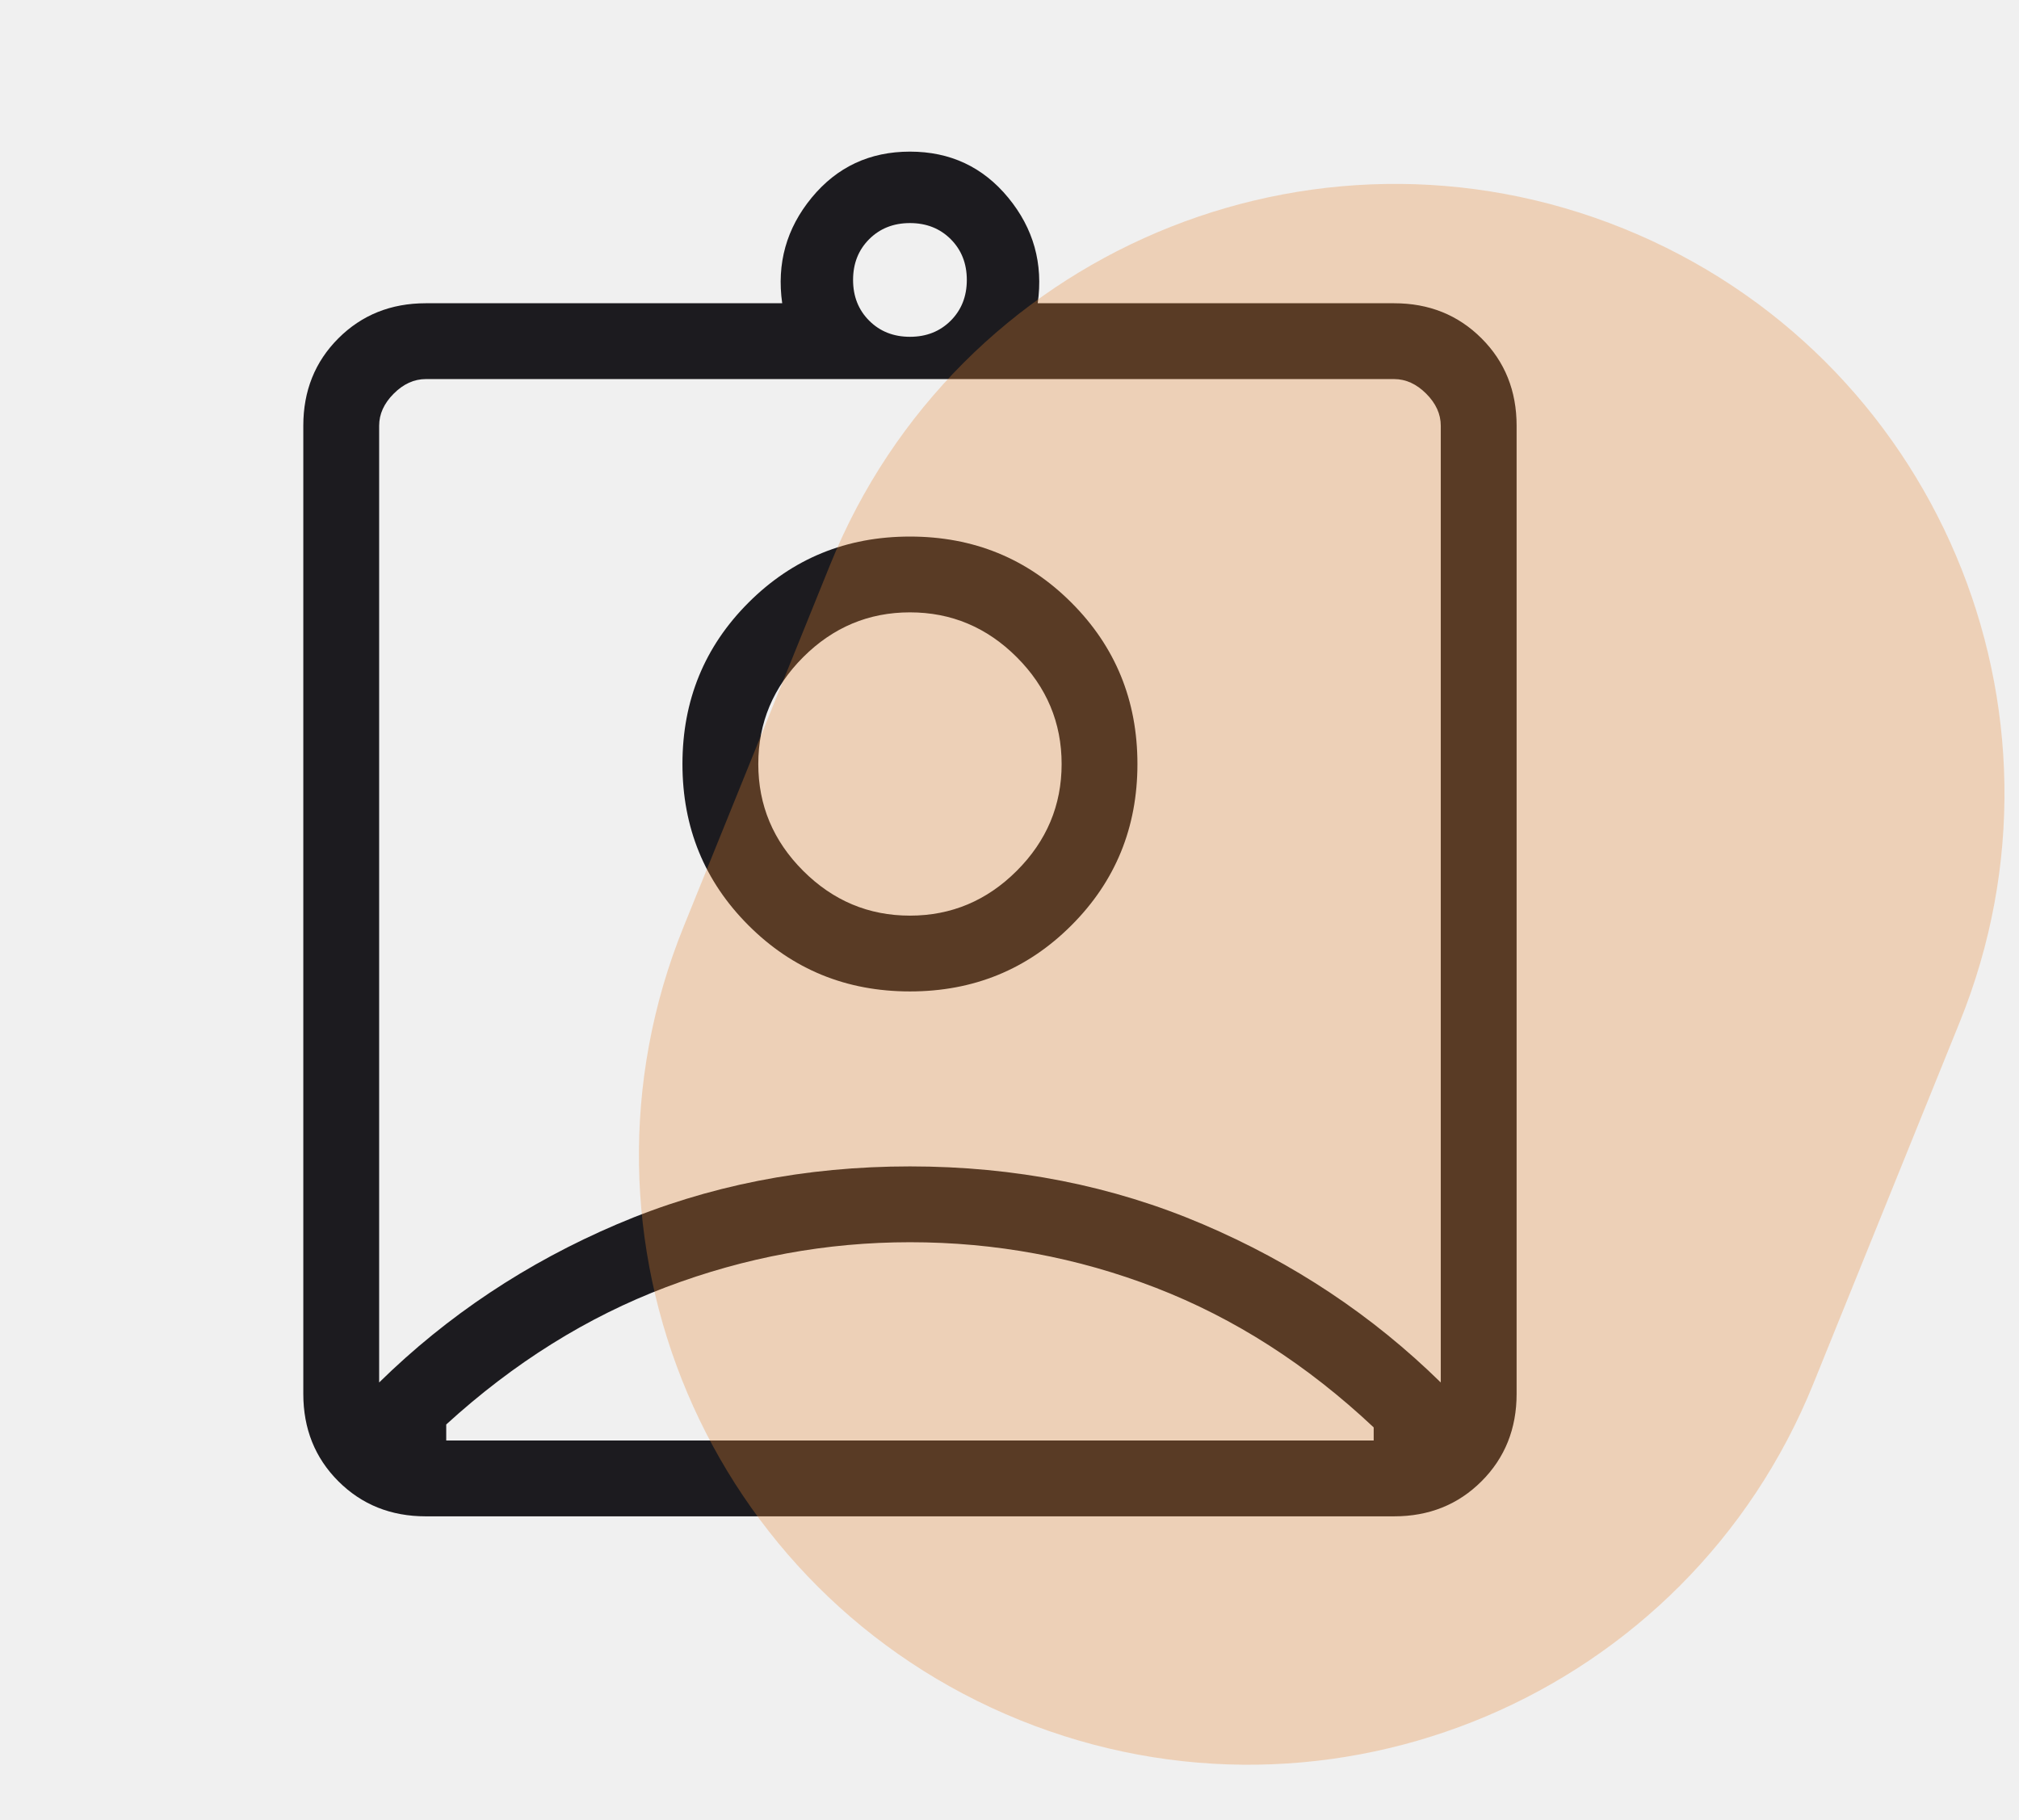
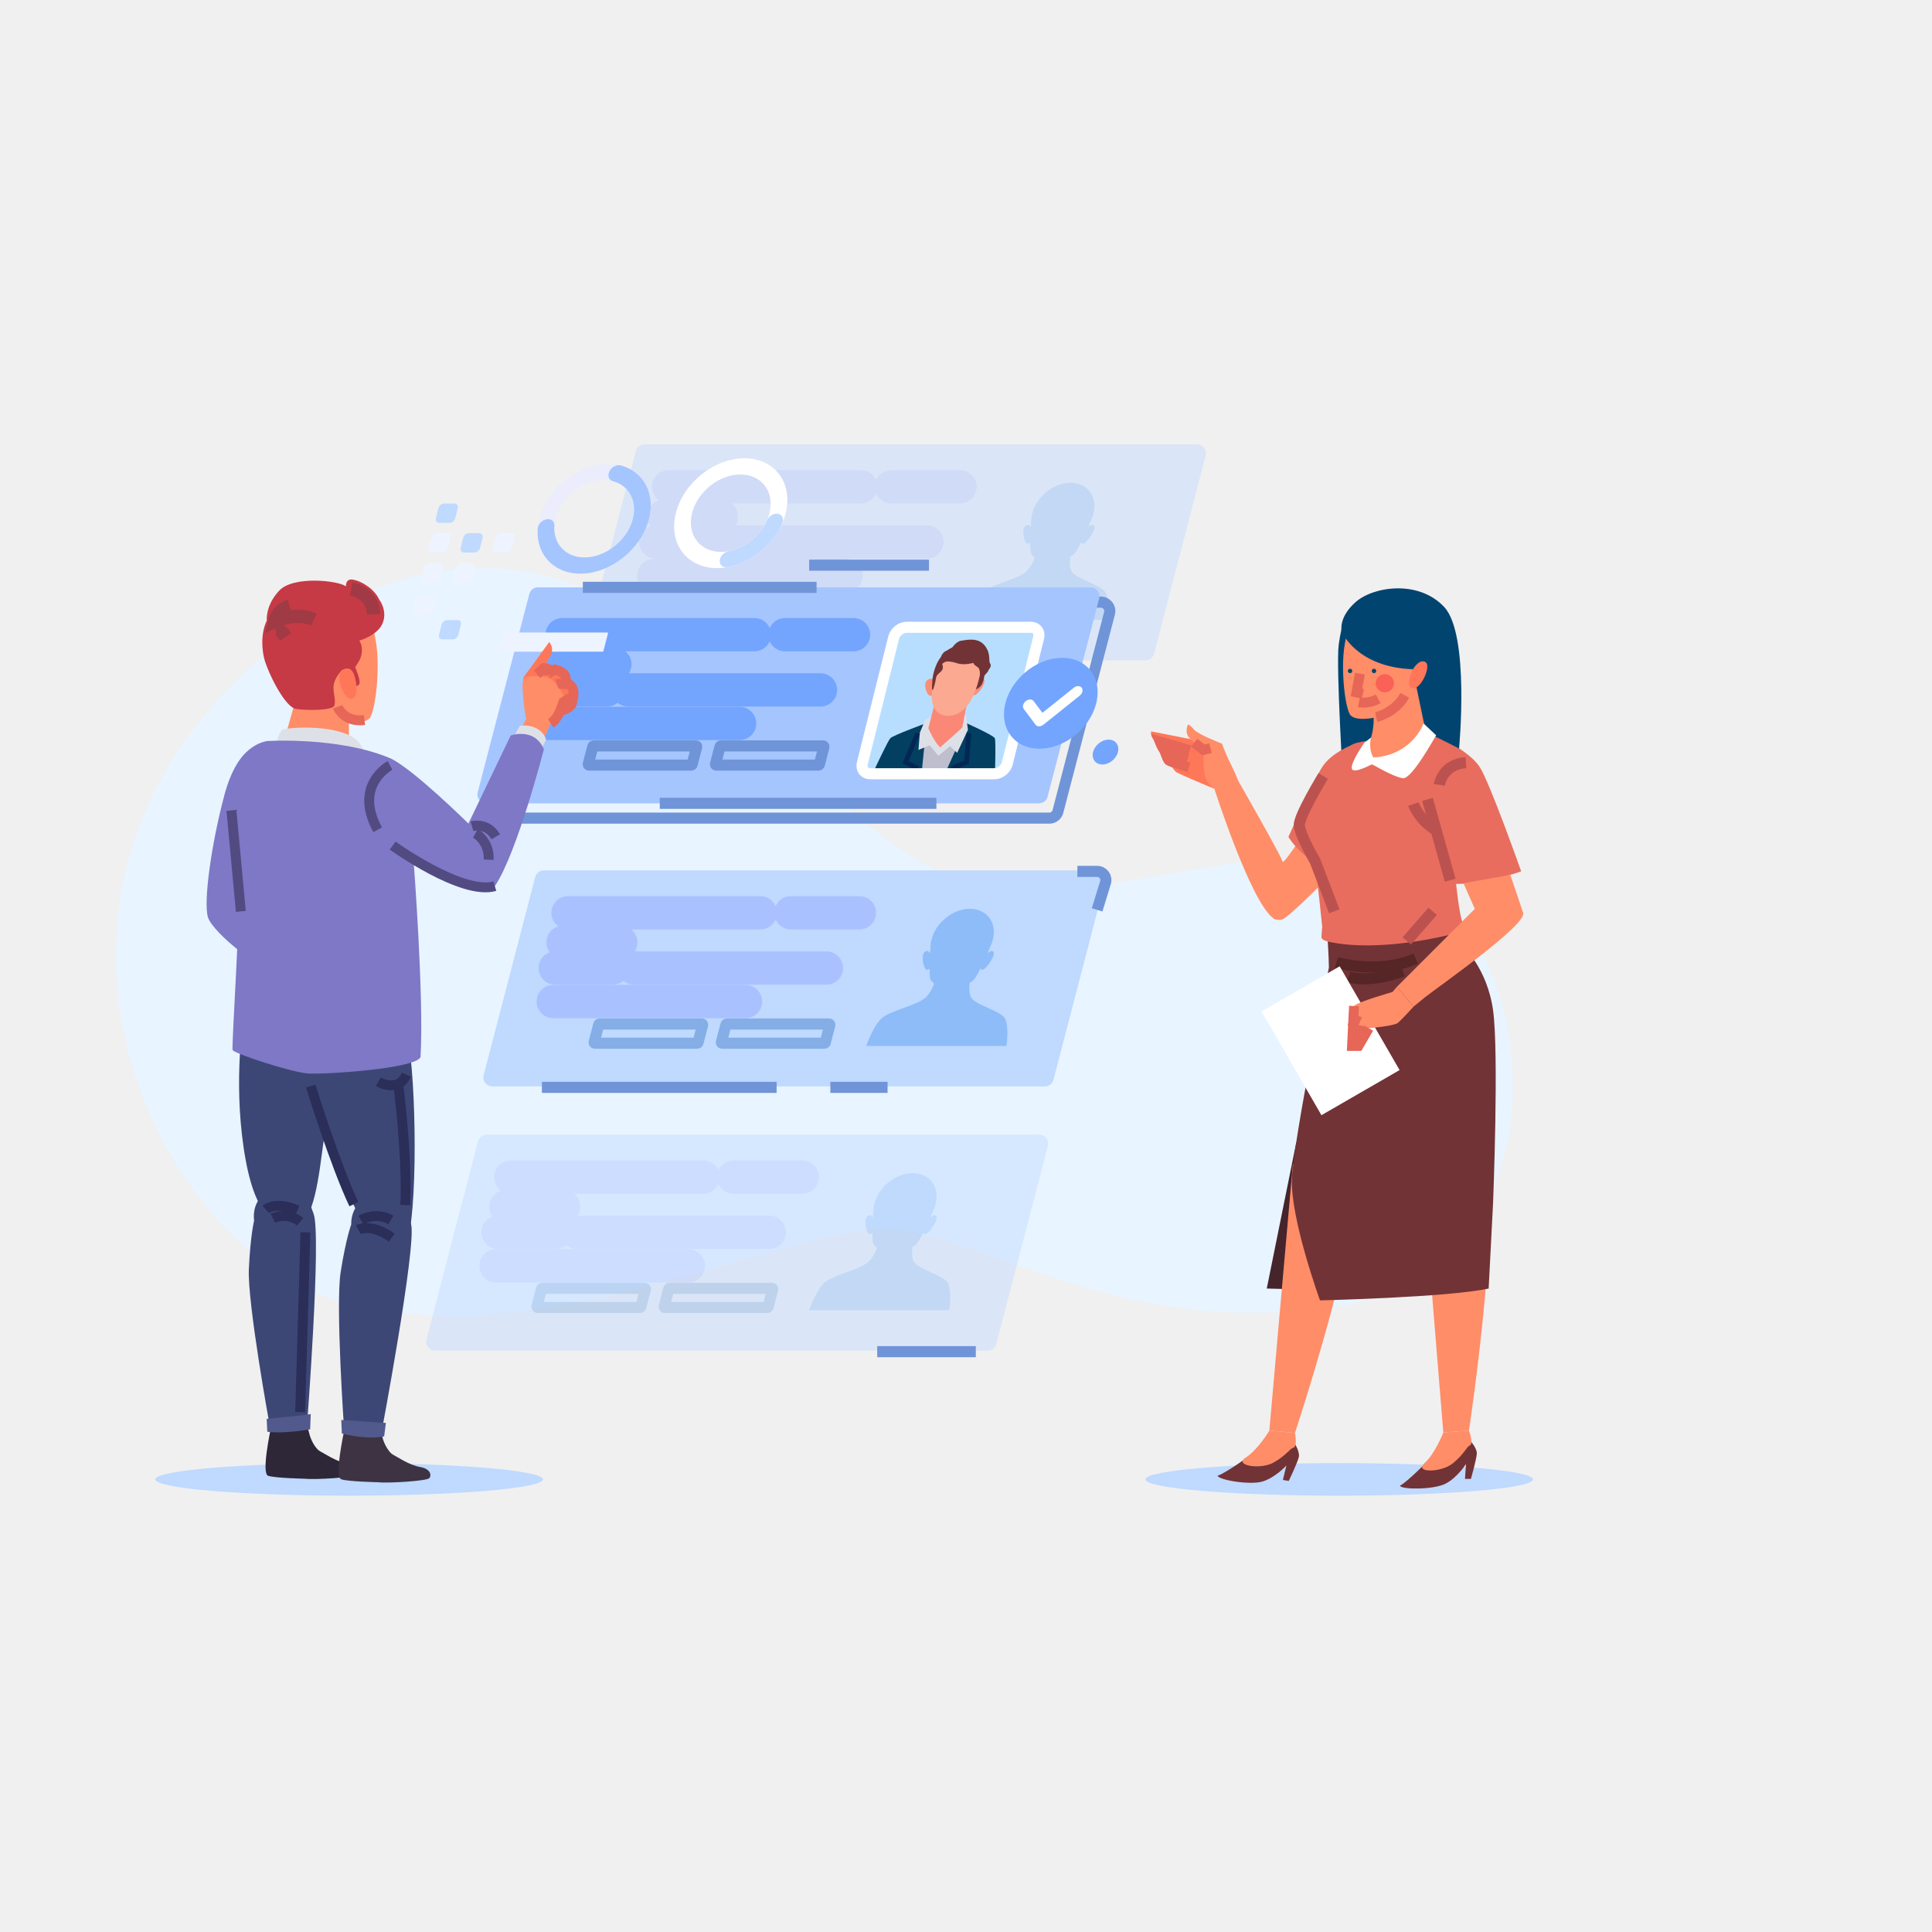
- <svg xmlns="http://www.w3.org/2000/svg" width="71" height="64" viewBox="0 0 71 64" fill="none">
-   <mask id="mask0_379_115" style="mask-type:alpha" maskUnits="userSpaceOnUse" x="0" y="0" width="64" height="64">
-     <rect width="64" height="64" fill="#D9D9D9" />
-   </mask>
-   <g mask="url(#mask0_379_115)">
-     <path d="M14.974 53.333C13.746 53.333 12.722 52.922 11.899 52.1C11.077 51.278 10.666 50.253 10.666 49.025V14.974C10.666 13.747 11.077 12.722 11.899 11.9C12.722 11.078 13.746 10.666 14.974 10.666H27.507C27.309 9.271 27.654 8.034 28.543 6.953C29.432 5.873 30.584 5.333 31.999 5.333C33.415 5.333 34.567 5.873 35.456 6.953C36.345 8.034 36.69 9.271 36.492 10.666H49.025C50.252 10.666 51.277 11.078 52.099 11.9C52.922 12.722 53.333 13.747 53.333 14.974V49.025C53.333 50.253 52.922 51.278 52.099 52.1C51.277 52.922 50.252 53.333 49.025 53.333H14.974ZM31.999 11.846C32.577 11.846 33.055 11.657 33.433 11.279C33.81 10.901 33.999 10.424 33.999 9.846C33.999 9.268 33.81 8.79 33.433 8.412C33.055 8.035 32.577 7.846 31.999 7.846C31.422 7.846 30.944 8.035 30.566 8.412C30.188 8.79 29.999 9.268 29.999 9.846C29.999 10.424 30.188 10.901 30.566 11.279C30.944 11.657 31.422 11.846 31.999 11.846ZM13.333 48.625C15.733 46.27 18.522 44.414 21.699 43.059C24.877 41.703 28.311 41.025 31.999 41.025C35.688 41.025 39.122 41.703 42.299 43.059C45.477 44.414 48.266 46.27 50.666 48.625V14.974C50.666 14.564 50.495 14.188 50.153 13.846C49.811 13.504 49.435 13.333 49.025 13.333H14.974C14.563 13.333 14.187 13.504 13.845 13.846C13.504 14.188 13.333 14.564 13.333 14.974V48.625ZM31.999 34.871C34.235 34.871 36.128 34.097 37.676 32.548C39.225 31 39.999 29.107 39.999 26.872C39.999 24.636 39.225 22.743 37.676 21.195C36.128 19.646 34.235 18.872 31.999 18.872C29.763 18.872 27.871 19.646 26.322 21.195C24.774 22.743 23.999 24.636 23.999 26.872C23.999 29.107 24.774 31 26.322 32.548C27.871 34.097 29.763 34.871 31.999 34.871ZM15.692 50.666H48.307V50.205C45.962 48 43.408 46.363 40.645 45.294C37.883 44.226 35.001 43.692 31.999 43.692C29.066 43.692 26.21 44.218 23.43 45.269C20.651 46.32 18.071 47.931 15.692 50.102V50.666ZM31.999 32.205C30.546 32.205 29.294 31.679 28.243 30.628C27.192 29.577 26.666 28.325 26.666 26.872C26.666 25.419 27.192 24.166 28.243 23.115C29.294 22.064 30.546 21.538 31.999 21.538C33.452 21.538 34.705 22.064 35.756 23.115C36.807 24.166 37.333 25.419 37.333 26.872C37.333 28.325 36.807 29.577 35.756 30.628C34.705 31.679 33.452 32.205 31.999 32.205Z" fill="#1C1B1F" />
+ <svg xmlns="http://www.w3.org/2000/svg" width="271" height="271" viewBox="0 0 271 271" fill="none">
+   <path d="M39.508 90.033C39.508 90.033 57.643 74.164 79.934 81.721C102.225 89.277 119.605 123.658 141.141 124.792C162.676 125.925 182.7 114.213 199.702 124.414C216.704 134.615 219.726 178.819 187.234 183.353C154.742 187.886 136.607 171.641 122.628 172.396C108.648 173.152 74.645 190.153 47.82 182.597C20.995 175.041 -3.185 122.902 39.508 90.033Z" fill="#E8F4FF" />
+   <g opacity="0.46">
+     <path d="M160.679 92.625H83.158C82.343 92.625 81.748 91.855 81.953 91.066L89.19 63.262C89.332 62.713 89.828 62.33 90.394 62.33H167.916C168.73 62.33 169.325 63.1 169.12 63.889L161.883 91.693C161.741 92.242 161.246 92.625 160.679 92.625Z" fill="#BFD9FF" />
+     <path d="M93.789 68.278H120.763" stroke="#A9C2FF" stroke-width="4.669" stroke-miterlimit="10" stroke-linecap="round" stroke-linejoin="round" />
+     <path d="M91.715 80.73H118.689" stroke="#A9C2FF" stroke-width="4.669" stroke-miterlimit="10" stroke-linecap="round" stroke-linejoin="round" />
+     <path d="M103.059 76.024H130.034" stroke="#A9C2FF" stroke-width="4.669" stroke-miterlimit="10" stroke-linecap="round" stroke-linejoin="round" />
+     <path d="M93.1 72.428H101.192" stroke="#A9C2FF" stroke-width="4.669" stroke-miterlimit="10" stroke-linecap="round" stroke-linejoin="round" />
+     <path d="M91.992 76.024H100.085" stroke="#A9C2FF" stroke-width="4.669" stroke-miterlimit="10" stroke-linecap="round" stroke-linejoin="round" />
+     <path d="M125.051 68.278H134.665" stroke="#A9C2FF" stroke-width="4.669" stroke-miterlimit="10" stroke-linecap="round" stroke-linejoin="round" />
+     <path d="M129.766 86.569H115.409C115.337 86.569 115.284 86.5 115.302 86.43L115.945 83.962C115.958 83.913 116.002 83.879 116.052 83.879H130.408C130.481 83.879 130.533 83.947 130.515 84.017L129.873 86.486C129.86 86.535 129.816 86.569 129.766 86.569Z" stroke="#84AEE5" stroke-width="1.556" stroke-miterlimit="10" />
+     <path d="M111.92 86.569H97.564C97.491 86.569 97.439 86.5 97.457 86.43L98.099 83.962C98.112 83.913 98.156 83.879 98.206 83.879H112.563C112.635 83.879 112.688 83.947 112.67 84.017L112.027 86.486C112.014 86.535 111.971 86.569 111.92 86.569Z" stroke="#84AEE5" stroke-width="1.556" stroke-miterlimit="10" />
+     <path d="M154.997 82.99C154.261 82.009 151.275 81.296 150.45 80.316C150.029 79.816 150.029 78.885 150.129 78.094C150.423 77.907 150.667 77.719 150.812 77.544C151.06 77.183 151.34 76.676 151.62 76.121C151.704 76.204 151.817 76.268 151.963 76.264C152.355 76.252 153.847 74.221 153.462 73.751C153.242 73.481 152.887 73.715 152.623 73.964C153.018 73.06 153.296 72.366 153.296 72.366H153.281C153.318 72.252 153.353 72.138 153.382 72.021C153.974 69.647 152.529 67.722 150.154 67.722C147.78 67.722 145.375 69.647 144.783 72.021C144.754 72.138 144.731 72.252 144.712 72.366H144.697C144.697 72.366 144.629 73.06 144.573 73.964C144.433 73.715 144.194 73.481 143.84 73.751C143.22 74.221 143.7 76.252 144.086 76.264C144.23 76.268 144.375 76.204 144.501 76.121C144.504 76.676 144.531 77.183 144.598 77.544C144.67 77.758 144.878 77.991 145.148 78.219C144.853 78.981 144.403 79.842 143.767 80.316C142.454 81.297 139.112 82.009 137.888 82.99C136.786 83.871 135.804 86.446 135.617 86.955H155.29C155.357 86.446 155.659 83.871 154.997 82.99Z" fill="#8DBCF8" />
  </g>
-   <rect width="42.857" height="56.594" rx="21.429" transform="matrix(0.926969 0.375138 0.375138 -0.926969 16 52.4609)" fill="#E68832" fill-opacity="0.3" />
+   <path d="M147.191 114.757H69.669C68.855 114.757 68.26 113.987 68.465 113.199L75.701 85.394C75.844 84.846 76.339 84.463 76.906 84.463H154.427C155.242 84.463 155.837 85.233 155.632 86.021L148.395 113.826C148.253 114.374 147.757 114.757 147.191 114.757Z" stroke="#7094D8" stroke-width="1.556" stroke-miterlimit="10" />
+   <path d="M145.737 112.682H68.216C67.401 112.682 66.806 111.912 67.011 111.124L74.248 83.319C74.391 82.771 74.886 82.388 75.453 82.388H152.974C153.789 82.388 154.384 83.158 154.179 83.946L146.942 111.751C146.799 112.3 146.304 112.682 145.737 112.682Z" fill="#A5C5FF" />
+   <path d="M92.545 112.682H131.347" stroke="#7094D8" stroke-width="1.556" stroke-miterlimit="10" />
+   <path d="M81.754 82.388H114.538" stroke="#7094D8" stroke-width="1.556" stroke-miterlimit="10" />
+   <path d="M139.479 108.533H122.049C121.247 108.533 120.759 107.882 120.959 107.08L125.356 89.443C125.556 88.641 126.369 87.99 127.171 87.99H144.601C145.403 87.99 145.891 88.641 145.691 89.443L141.293 107.08C141.094 107.882 140.281 108.533 139.479 108.533Z" fill="#B7DEFF" />
+   <path d="M130.925 108.603L132.45 102.485L129.949 101.427C129.949 101.427 125.289 103.133 124.892 103.545C124.559 103.89 122.886 107.458 122.354 108.603H130.925Z" fill="#023F61" />
+   <path d="M139.554 108.603C139.592 107.458 139.698 103.89 139.538 103.545C139.346 103.133 135.536 101.427 135.536 101.427L132.508 102.485L130.982 108.603H139.554Z" fill="#023F61" />
+   <path d="M132.505 108.602L134.894 103.308L129.762 103.602L129.26 108.602H132.505Z" fill="#BEBECF" />
+   <path d="M130.875 100.308L129.758 101.015L129.024 102.779L128.834 105.191L130.407 104.544L131.629 106.014L133.26 104.661L134.261 105.603L135.773 102.367L135.507 100.367L134.875 100.073L130.875 100.308Z" fill="#DEE0E8" />
+   <path d="M131.22 95.678C131.22 95.678 130.845 94.825 130.075 95.392C129.306 95.959 130.206 98.151 130.764 97.492C131.321 96.832 131.22 95.678 131.22 95.678Z" fill="#FB8E74" />
+   <path d="M136.707 95.632C136.707 95.632 137.438 94.728 137.99 95.234C138.542 95.741 136.728 98.057 136.429 97.437C136.131 96.818 136.707 95.632 136.707 95.632Z" fill="#FB8E74" />
+   <path d="M134.99 102.016L135.778 97.84L131.221 98.235L130.215 102.157C130.215 102.157 131.012 104.014 131.865 104.837C131.865 104.837 134.515 102.548 134.99 102.016Z" fill="#FB8877" />
+   <path d="M138.685 93.946C138.516 94.454 138.097 94.581 138.066 94.877C138.035 95.173 137.845 95.935 137.556 96.231C137.267 96.528 137.117 96.612 137.117 96.612C137.117 96.612 133.207 97.713 131.222 96.189C131.222 96.189 131.092 95.61 131.228 94.919C131.363 94.235 131.031 94.115 131.416 93.776C131.802 93.438 131.919 93.141 131.928 92.76C131.937 92.379 131.967 91.914 132.363 91.533C132.759 91.152 133.114 91.279 133.5 90.94C133.5 90.94 134.07 89.983 134.823 89.874C135.576 89.766 137.163 89.366 138.108 90.528C139.052 91.689 138.617 92.705 138.89 93.068C139.163 93.432 138.685 93.946 138.685 93.946Z" fill="#713336" />
+   <path d="M131.19 94.959C131.19 94.959 129.346 100.04 132.82 100.421C135.89 100.492 136.98 96.746 137.419 94.825C137.859 92.903 137.587 90.892 135.13 90.958C132.673 91.023 131.461 93.82 131.19 94.959Z" fill="#FBA990" />
+   <path d="M132.154 93.136C132.154 93.136 132.381 93.543 132.171 93.954C131.96 94.365 131.388 94.523 131.303 95.065C131.217 95.607 130.966 96.734 130.813 96.783C130.659 96.833 130.768 95.683 130.794 95.288C130.82 94.894 131.114 93.264 131.933 92.229C132.753 91.194 133.259 90.757 134.718 90.519C136.177 90.282 137.283 90.896 137.688 91.786C138.094 92.676 137.445 94.944 137.445 94.944C137.445 94.944 137.542 93.866 137.181 93.613C136.82 93.36 136.522 93.173 136.582 93.025C136.641 92.877 135.427 93.413 134.213 93.023C132.999 92.633 132.607 92.81 132.405 92.935C132.203 93.06 132.154 93.136 132.154 93.136Z" fill="#713336" />
+   <path d="M128.715 102.839C128.686 102.957 127.02 106.927 127.02 106.927L128.483 107.662L128.072 108.486" stroke="#022755" stroke-width="0.662" stroke-miterlimit="10" />
+   <path d="M135.92 102.839C135.89 102.957 135.577 106.927 135.577 106.927L133.746 107.662L133.746 108.486" stroke="#022755" stroke-width="0.662" stroke-miterlimit="10" />
+   <path d="M139.477 108.533H122.047C121.245 108.533 120.757 107.882 120.957 107.08L125.354 89.443C125.554 88.641 126.367 87.99 127.169 87.99H144.599C145.401 87.99 145.889 88.641 145.689 89.443L141.291 107.08C141.092 107.882 140.279 108.533 139.477 108.533Z" stroke="white" stroke-width="1.556" stroke-miterlimit="10" />
+   <path d="M78.848 89.027H105.822" stroke="#73A5FF" stroke-width="4.669" stroke-miterlimit="10" stroke-linecap="round" stroke-linejoin="round" />
+   <path d="M76.773 101.477H103.748" stroke="#73A5FF" stroke-width="4.669" stroke-miterlimit="10" stroke-linecap="round" stroke-linejoin="round" />
+   <path d="M88.115 96.774H115.09" stroke="#73A5FF" stroke-width="4.669" stroke-miterlimit="10" stroke-linecap="round" stroke-linejoin="round" />
+   <path d="M78.158 93.177H86.251" stroke="#73A5FF" stroke-width="4.669" stroke-miterlimit="10" stroke-linecap="round" stroke-linejoin="round" />
+   <path d="M77.047 96.774H85.139" stroke="#73A5FF" stroke-width="4.669" stroke-miterlimit="10" stroke-linecap="round" stroke-linejoin="round" />
+   <path d="M110.109 89.027H119.723" stroke="#73A5FF" stroke-width="4.669" stroke-miterlimit="10" stroke-linecap="round" stroke-linejoin="round" />
+   <path d="M114.822 107.319H100.466C100.394 107.319 100.341 107.25 100.359 107.18L101.001 104.712C101.014 104.663 101.058 104.629 101.108 104.629H115.465C115.537 104.629 115.59 104.697 115.572 104.767L114.929 107.236C114.917 107.284 114.873 107.319 114.822 107.319Z" stroke="#7094D8" stroke-width="1.556" stroke-miterlimit="10" />
+   <path d="M96.977 107.319H82.62C82.548 107.319 82.495 107.25 82.513 107.18L83.156 104.712C83.168 104.663 83.213 104.629 83.263 104.629H97.619C97.692 104.629 97.744 104.697 97.726 104.767L97.084 107.236C97.071 107.284 97.027 107.319 96.977 107.319Z" stroke="#7094D8" stroke-width="1.556" stroke-miterlimit="10" />
+   <path d="M113.5 79.275H130.307" stroke="#7094D8" stroke-width="1.556" stroke-miterlimit="10" />
+   <path d="M146.566 152.384H69.044C68.23 152.384 67.634 151.614 67.84 150.826L75.076 123.021C75.219 122.473 75.715 122.09 76.281 122.09H153.802C154.617 122.09 155.212 122.86 155.007 123.648L147.77 151.453C147.628 152.002 147.132 152.384 146.566 152.384Z" fill="#BFD9FF" />
+   <path d="M79.674 128.037H106.648" stroke="#A9C2FF" stroke-width="4.669" stroke-miterlimit="10" stroke-linecap="round" stroke-linejoin="round" />
+   <path d="M77.6 140.488H104.574" stroke="#A9C2FF" stroke-width="4.669" stroke-miterlimit="10" stroke-linecap="round" stroke-linejoin="round" />
+   <path d="M88.943 135.783H115.918" stroke="#A9C2FF" stroke-width="4.669" stroke-miterlimit="10" stroke-linecap="round" stroke-linejoin="round" />
+   <path d="M78.984 132.187H87.077" stroke="#A9C2FF" stroke-width="4.669" stroke-miterlimit="10" stroke-linecap="round" stroke-linejoin="round" />
+   <path d="M77.875 135.783H85.967" stroke="#A9C2FF" stroke-width="4.669" stroke-miterlimit="10" stroke-linecap="round" stroke-linejoin="round" />
+   <path d="M110.936 128.037H120.55" stroke="#A9C2FF" stroke-width="4.669" stroke-miterlimit="10" stroke-linecap="round" stroke-linejoin="round" />
+   <path d="M115.651 146.327H101.294C101.222 146.327 101.169 146.259 101.187 146.189L101.83 143.72C101.842 143.672 101.886 143.638 101.937 143.638H116.293C116.365 143.638 116.418 143.706 116.4 143.776L115.758 146.245C115.745 146.293 115.701 146.327 115.651 146.327Z" stroke="#84AEE5" stroke-width="1.556" stroke-miterlimit="10" />
+   <path d="M97.805 146.327H83.448C83.376 146.327 83.323 146.259 83.342 146.189L83.984 143.72C83.997 143.672 84.041 143.638 84.091 143.638H98.448C98.52 143.638 98.573 143.706 98.554 143.776L97.912 146.245C97.899 146.293 97.855 146.327 97.805 146.327Z" stroke="#84AEE5" stroke-width="1.556" stroke-miterlimit="10" />
+   <path d="M140.883 142.75C140.148 141.77 137.162 141.057 136.337 140.077C135.916 139.576 135.916 138.645 136.016 137.854C136.31 137.667 136.554 137.479 136.699 137.305C136.947 136.943 137.227 136.437 137.506 135.881C137.591 135.964 137.704 136.029 137.85 136.024C138.242 136.012 139.734 133.981 139.349 133.511C139.129 133.242 138.774 133.475 138.51 133.724C138.905 132.82 139.182 132.127 139.182 132.127H139.167C139.205 132.012 139.239 131.898 139.268 131.782C139.86 129.407 138.416 127.482 136.041 127.482C133.667 127.482 131.262 129.407 130.67 131.782C130.641 131.898 130.618 132.013 130.599 132.127H130.583C130.583 132.127 130.516 132.82 130.46 133.724C130.32 133.475 130.081 133.242 129.727 133.511C129.107 133.982 129.587 136.013 129.973 136.024C130.117 136.029 130.262 135.964 130.388 135.881C130.391 136.437 130.418 136.943 130.485 137.305C130.556 137.518 130.765 137.752 131.035 137.98C130.74 138.742 130.29 139.602 129.654 140.077C128.34 141.057 124.999 141.77 123.775 142.75C122.673 143.631 121.69 146.206 121.504 146.715H141.176C141.244 146.206 141.545 143.631 140.883 142.75Z" fill="#8DBCF8" />
+   <g opacity="0.46">
+     <path d="M138.542 189.458H61.021C60.206 189.458 59.611 188.688 59.816 187.899L67.053 160.095C67.196 159.546 67.691 159.163 68.258 159.163H145.779C146.594 159.163 147.189 159.933 146.984 160.722L139.747 188.526C139.604 189.075 139.109 189.458 138.542 189.458Z" fill="#BFD9FF" />
+     <path d="M71.652 165.11H98.627" stroke="#A9C2FF" stroke-width="4.669" stroke-miterlimit="10" stroke-linecap="round" stroke-linejoin="round" />
+     <path d="M69.578 177.562H96.553" stroke="#A9C2FF" stroke-width="4.669" stroke-miterlimit="10" stroke-linecap="round" stroke-linejoin="round" />
+     <path d="M80.922 172.856H107.896" stroke="#A9C2FF" stroke-width="4.669" stroke-miterlimit="10" stroke-linecap="round" stroke-linejoin="round" />
+     <path d="M70.963 169.26H79.055" stroke="#A9C2FF" stroke-width="4.669" stroke-miterlimit="10" stroke-linecap="round" stroke-linejoin="round" />
+     <path d="M69.856 172.856H77.948" stroke="#A9C2FF" stroke-width="4.669" stroke-miterlimit="10" stroke-linecap="round" stroke-linejoin="round" />
+     <path d="M102.914 165.11H112.528" stroke="#A9C2FF" stroke-width="4.669" stroke-miterlimit="10" stroke-linecap="round" stroke-linejoin="round" />
+     <path d="M107.629 183.401H93.273C93.2 183.401 93.148 183.332 93.166 183.262L93.808 180.794C93.821 180.745 93.865 180.711 93.915 180.711H108.272C108.344 180.711 108.397 180.779 108.379 180.849L107.736 183.318C107.723 183.367 107.68 183.401 107.629 183.401Z" stroke="#84AEE5" stroke-width="1.556" stroke-miterlimit="10" />
+     <path d="M89.783 183.401H75.427C75.355 183.401 75.302 183.332 75.32 183.262L75.962 180.794C75.975 180.745 76.019 180.711 76.069 180.711H90.426C90.498 180.711 90.551 180.779 90.533 180.849L89.89 183.318C89.877 183.367 89.834 183.401 89.783 183.401Z" stroke="#84AEE5" stroke-width="1.556" stroke-miterlimit="10" />
+     <path d="M132.86 179.823C132.124 178.843 129.138 178.13 128.313 177.15C127.892 176.649 127.892 175.719 127.992 174.928C128.286 174.741 128.53 174.553 128.675 174.379C128.923 174.016 129.203 173.51 129.482 172.955C129.567 173.038 129.68 173.102 129.826 173.098C130.218 173.086 131.71 171.055 131.326 170.585C131.106 170.315 130.75 170.549 130.486 170.798C130.881 169.894 131.159 169.2 131.159 169.2H131.144C131.181 169.086 131.216 168.971 131.245 168.855C131.837 166.48 130.392 164.556 128.018 164.556C125.643 164.556 123.238 166.48 122.646 168.855C122.618 168.972 122.595 169.086 122.575 169.2H122.56C122.56 169.2 122.492 169.894 122.436 170.798C122.296 170.549 122.057 170.315 121.703 170.585C121.084 171.055 121.563 173.086 121.949 173.098C122.093 173.102 122.238 173.038 122.364 172.955C122.367 173.51 122.395 174.016 122.462 174.379C122.533 174.592 122.741 174.825 123.012 175.053C122.716 175.815 122.266 176.676 121.63 177.15C120.317 178.131 116.976 178.843 115.751 179.823C114.65 180.705 113.667 183.28 113.48 183.789H133.153C133.22 183.28 133.521 180.705 132.86 179.823Z" fill="#8DBCF8" />
+   </g>
+   <path d="M123.045 189.596H136.878" stroke="#7094D8" stroke-width="1.556" stroke-miterlimit="10" />
+   <path d="M76.014 152.523H108.937" stroke="#7094D8" stroke-width="1.556" stroke-miterlimit="10" />
+   <path d="M116.475 152.523H124.498" stroke="#7094D8" stroke-width="1.556" stroke-miterlimit="10" />
+   <path d="M151.125 122.229H153.906C154.724 122.229 155.308 123.02 155.068 123.801L153.891 127.624" stroke="#7094D8" stroke-width="1.556" stroke-miterlimit="10" />
+   <path d="M63.05 73.338H61.631C61.275 73.338 61.058 73.049 61.147 72.692L61.501 71.274C61.589 70.918 61.95 70.629 62.306 70.629H63.725C64.081 70.629 64.298 70.918 64.209 71.274L63.855 72.692C63.766 73.049 63.406 73.338 63.05 73.338Z" fill="#BFD9FF" />
+   <path d="M62.012 77.498H60.594C60.238 77.498 60.021 77.209 60.11 76.853L60.463 75.434C60.552 75.078 60.913 74.789 61.269 74.789H62.688C63.044 74.789 63.261 75.078 63.172 75.434L62.818 76.853C62.729 77.209 62.369 77.498 62.012 77.498Z" fill="#EDF4FF" />
+   <path d="M66.528 77.498H65.109C64.753 77.498 64.537 77.209 64.625 76.853L64.979 75.434C65.068 75.078 65.428 74.789 65.785 74.789H67.203C67.56 74.789 67.776 75.078 67.688 75.434L67.334 76.853C67.245 77.209 66.884 77.498 66.528 77.498Z" fill="#BFD9FF" />
+   <path d="M71.04 77.498H69.621C69.265 77.498 69.049 77.209 69.137 76.853L69.491 75.434C69.58 75.078 69.94 74.789 70.296 74.789H71.715C72.071 74.789 72.288 75.078 72.199 75.434L71.846 76.853C71.757 77.209 71.396 77.498 71.04 77.498Z" fill="#EDF4FF" />
+   <path d="M60.95 81.754H59.531C59.175 81.754 58.959 81.465 59.047 81.109L59.401 79.69C59.49 79.334 59.85 79.045 60.207 79.045H61.625C61.981 79.045 62.198 79.334 62.109 79.69L61.756 81.109C61.667 81.465 61.306 81.754 60.95 81.754Z" fill="#EDF4FF" />
+   <path d="M59.817 86.299H58.398C58.042 86.299 57.826 86.011 57.914 85.654L58.268 84.236C58.357 83.879 58.718 83.591 59.074 83.591H60.492C60.849 83.591 61.065 83.879 60.977 84.236L60.623 85.654C60.534 86.011 60.173 86.299 59.817 86.299Z" fill="#EDF4FF" />
+   <path d="M65.466 81.754H64.047C63.691 81.754 63.474 81.465 63.563 81.109L63.917 79.69C64.005 79.334 64.366 79.045 64.722 79.045H66.141C66.497 79.045 66.714 79.334 66.625 79.69L66.272 81.109C66.183 81.465 65.822 81.754 65.466 81.754Z" fill="#EDF4FF" />
+   <path d="M63.489 89.685H62.07C61.714 89.685 61.498 89.396 61.586 89.04L61.94 87.621C62.029 87.265 62.389 86.977 62.746 86.977H64.164C64.521 86.977 64.737 87.265 64.648 87.621L64.295 89.04C64.206 89.396 63.845 89.685 63.489 89.685Z" fill="#BFD9FF" />
+   <path d="M85.794 65.079V65.078C85.787 65.078 85.78 65.078 85.772 65.077C85.751 65.076 85.73 65.073 85.708 65.072L85.707 65.073C85.561 65.064 85.414 65.058 85.263 65.058C81.057 65.058 76.8 68.43 75.679 72.618L75.629 72.818H75.627C75.622 72.839 75.618 72.86 75.613 72.881L75.582 73.009H75.586C74.663 77.254 77.386 80.633 81.747 80.457C85.724 80.295 89.734 77.122 90.927 73.188C92.222 68.922 89.866 65.364 85.794 65.079ZM88.695 73.044C87.856 75.84 84.989 78.098 82.168 78.187C79.135 78.284 77.243 75.93 77.868 72.97L77.956 72.618H77.953C78.759 69.685 81.746 67.331 84.697 67.331C84.85 67.331 84.999 67.339 85.145 67.351C87.964 67.59 89.587 70.071 88.695 73.044Z" fill="#EBEDFC" />
+   <path d="M85.38 66.389C85.25 66.912 85.494 67.366 85.97 67.492C88.27 68.101 89.497 70.374 88.695 73.044C87.856 75.84 84.99 78.098 82.169 78.187C79.402 78.275 77.583 76.325 77.759 73.736C77.796 73.202 77.416 72.819 76.873 72.819C76.169 72.819 75.468 73.454 75.421 74.147C75.171 77.841 77.784 80.617 81.748 80.457C85.725 80.296 89.735 77.122 90.928 73.189C92.08 69.391 90.341 66.153 87.073 65.287C86.398 65.107 85.565 65.648 85.38 66.389Z" fill="#A5C5FF" />
+   <path d="M104.954 64.303L104.954 64.302C104.947 64.302 104.94 64.301 104.934 64.301C104.907 64.299 104.88 64.298 104.853 64.296C104.712 64.287 104.57 64.281 104.424 64.281C100.17 64.281 95.861 67.73 94.8 71.984C93.74 76.238 96.328 79.687 100.583 79.687C100.728 79.687 100.873 79.681 101.018 79.672C101.046 79.671 101.073 79.669 101.1 79.668C101.108 79.668 101.116 79.667 101.123 79.666V79.666C105.173 79.392 109.144 76.094 110.187 72.051C110.193 72.029 110.2 72.007 110.206 71.984C111.222 67.91 108.889 64.578 104.954 64.303ZM101.532 77.399C101.525 77.399 101.518 77.4 101.51 77.4C101.421 77.406 101.331 77.41 101.242 77.411C101.211 77.412 101.18 77.413 101.149 77.413C98.15 77.413 96.326 74.983 97.073 71.984C97.821 68.985 100.858 66.554 103.857 66.554C103.887 66.554 103.917 66.556 103.948 66.556C104.037 66.558 104.125 66.562 104.212 66.567C104.22 66.568 104.227 66.569 104.235 66.569C107.006 66.765 108.648 69.114 107.932 71.984C107.926 72.006 107.919 72.028 107.914 72.051C107.171 74.892 104.379 77.206 101.532 77.399Z" fill="white" />
+   <path d="M107.583 72.999C106.628 75.177 104.489 76.894 102.209 77.314C101.64 77.418 101.124 77.88 100.986 78.433C100.808 79.149 101.328 79.683 102.065 79.549C105.313 78.959 108.367 76.509 109.72 73.404C110.026 72.701 109.654 72.051 108.94 72.051C108.385 72.051 107.823 72.454 107.583 72.999Z" fill="#BFD9FF" />
+   <path d="M84.53 91.411H70.173C70.101 91.411 70.048 91.343 70.066 91.273L70.709 88.804C70.721 88.756 70.765 88.722 70.816 88.722H85.172C85.244 88.722 85.297 88.79 85.279 88.86L84.637 91.329C84.624 91.377 84.58 91.411 84.53 91.411Z" fill="#EDF4FF" />
+   <path d="M151.122 102.868C154.11 100.23 154.864 96.201 152.807 93.871C150.749 91.541 146.659 91.791 143.67 94.429C140.682 97.068 139.928 101.096 141.985 103.426C144.043 105.757 148.134 105.507 151.122 102.868Z" fill="#73A5FF" />
+   <path d="M156.812 105.49C156.572 106.453 155.597 107.234 154.633 107.234C153.67 107.234 153.083 106.453 153.323 105.49C153.564 104.526 154.539 103.745 155.503 103.745C156.466 103.745 157.053 104.526 156.812 105.49Z" fill="#73A5FF" />
+   <path d="M145.75 101.881C145.549 101.881 145.368 101.804 145.253 101.651L143.606 99.457C143.376 99.151 143.5 98.655 143.882 98.349C144.265 98.043 144.761 98.043 144.99 98.349L146.222 99.989L150.621 96.468C151.003 96.162 151.499 96.162 151.729 96.468C151.959 96.774 151.835 97.27 151.453 97.576L146.361 101.651C146.17 101.804 145.95 101.881 145.75 101.881Z" fill="white" />
+   <path d="M187.852 209.795C202.864 209.795 215.034 208.773 215.034 207.512C215.034 206.251 202.864 205.229 187.852 205.229C172.84 205.229 160.67 206.251 160.67 207.512C160.67 208.773 172.84 209.795 187.852 209.795Z" fill="#BFD9FF" />
+   <path d="M188.889 85.985C188.889 85.985 188.198 87.368 187.783 90.412C187.368 93.455 188.474 111.024 188.474 111.024L200.371 109.779L194.976 86.816L188.889 85.985Z" fill="#024470" />
+   <path d="M181.837 160.2L177.688 180.742L185.78 180.95C185.78 180.95 187.855 162.69 187.025 162.69C186.195 162.69 181.837 160.2 181.837 160.2Z" fill="#45242C" />
+   <path d="M200.652 204.536C200.652 204.536 197.608 207.717 196.363 208.409C196.64 208.962 201.066 208.962 202.727 208.132C204.387 207.302 205.632 205.365 205.632 205.365L205.493 207.44H206.323C206.323 207.44 207.153 204.535 207.153 203.844C207.153 203.152 206.323 202.184 206.323 202.184L200.652 204.536Z" fill="#713336" />
+   <path d="M199.408 163.589L202.451 200.939L206.048 200.662C206.048 200.662 210.198 173.272 208.538 163.866C206.878 154.459 199.408 163.589 199.408 163.589Z" fill="#FF8D68" />
+   <path d="M202.448 200.94C202.448 200.94 201.341 203.845 199.82 205.228C198.298 206.611 202.171 206.611 203.831 205.228C205.491 203.845 205.63 203.015 206.183 202.738C206.736 202.461 206.045 200.663 206.045 200.663L202.448 200.94Z" fill="#FF8D68" />
+   <path d="M175.671 203.909C175.671 203.909 172.135 206.532 170.791 207.005C170.971 207.597 175.334 208.343 177.11 207.805C178.886 207.266 180.439 205.567 180.439 205.567L179.953 207.589L180.771 207.729C180.771 207.729 182.079 205.006 182.196 204.324C182.312 203.642 181.657 202.548 181.657 202.548L175.671 203.909Z" fill="#713336" />
+   <path d="M181.345 163.338L178.049 200.666L181.64 201C181.64 201 190.348 174.701 190.297 165.149C190.246 155.598 181.345 163.338 181.345 163.338Z" fill="#FF8D68" />
+   <path d="M178.05 200.667C178.05 200.667 176.47 203.344 174.737 204.451C173.004 205.558 176.822 206.211 178.691 205.127C180.561 204.043 180.837 203.248 181.429 203.069C182.021 202.89 181.642 201.001 181.642 201.001L178.05 200.667Z" fill="#FF8D68" />
+   <path d="M168.603 103.994L161.452 102.586C161.452 102.586 161.344 103.561 161.994 103.778C162.644 103.995 162.644 103.995 162.644 103.995C162.644 103.995 164.269 107.895 165.027 108.329C165.786 108.762 170.338 110.641 170.338 110.641L171.529 106.054L168.603 103.994Z" fill="#FF7759" />
+   <path d="M173.747 109.779C173.747 109.779 173.678 109.294 172.721 107.354C171.66 105.203 171.421 104.32 171.421 104.32C171.421 104.32 168.062 103.02 167.52 102.37C166.979 101.72 166.654 101.611 166.654 101.611C166.654 101.611 166.004 102.803 166.979 103.67C167.954 104.537 168.821 105.187 168.821 105.187C168.821 105.187 168.713 107.679 169.038 108.871C169.363 110.063 170.34 110.641 170.34 110.641L173.747 109.779Z" fill="#FF8D68" />
+   <path d="M184.882 113.79C184.882 113.79 180.04 121.537 179.902 120.845C179.763 120.154 173.677 109.502 173.677 109.502L170.338 110.641C170.338 110.641 175.337 126.24 178.518 128.73C178.518 128.73 178.795 129.145 179.764 129.007C180.732 128.868 188.202 121.122 188.202 121.122L184.882 113.79Z" fill="#FF8D68" />
+   <path d="M189.411 104.592C189.411 104.592 186.817 105.629 185.572 107.428C184.327 109.226 180.73 117.387 180.73 117.387C180.73 117.387 182.667 120.846 187.094 122.09L193.181 110.886L189.411 104.592Z" fill="#E86D5E" />
+   <path d="M186.194 131.151C186.194 131.151 186.402 134.471 186.402 135.716C186.402 135.716 181.422 159.785 181.215 165.388C181.007 170.99 185.157 182.403 185.157 182.403C185.157 182.403 203.002 181.988 208.812 180.743L209.434 168.708C209.434 168.708 210.264 147.75 209.434 141.733C208.604 135.716 205.077 132.603 205.077 132.603L204.04 129.698L186.194 131.151Z" fill="#713336" />
+   <path d="M201.445 103.139C201.445 103.139 206.114 105.318 207.566 107.6C209.019 109.882 213.376 122.228 213.376 122.228C213.376 122.228 208.5 123.992 204.246 123.992C204.246 123.992 204.661 127.934 205.076 129.179C205.491 130.424 204.039 130.943 204.039 130.943C204.039 130.943 193.872 133.744 186.298 132.084C186.298 132.084 185.364 131.877 185.364 131.461C185.364 131.046 185.468 130.009 185.468 130.009C185.468 130.009 184.742 122.954 184.534 121.709C184.327 120.464 182.044 117.075 182.252 115.726C182.459 114.377 185.987 108.118 185.987 108.118C185.987 108.118 188.373 105.317 189.41 104.591C190.448 103.864 193.041 103.864 193.041 103.864L201.445 103.139Z" fill="#E86D5E" />
+   <path d="M192.6 99.406C192.604 99.568 193.196 103.09 191.246 105.582C189.295 108.128 196.989 108.02 198.777 105.419C200.402 103.09 200.239 102.71 200.239 102.71C200.239 102.71 198.939 98.484 199.318 95.721C199.21 93.23 192.492 94.746 192.6 99.406Z" fill="#FF8D68" />
+   <path d="M192.548 84.707C192.548 84.707 190.305 85.282 189.035 88.725C187.764 92.169 188.611 99.488 189.458 100.349C190.305 101.21 192.878 100.881 196.446 99.703C200.216 98.459 201.49 94.539 202.164 91.954C203.454 87.003 199.149 81.909 192.548 84.707Z" fill="#FF8D68" />
+   <path d="M188.201 88.614C188.201 88.614 190.275 93.594 198.161 93.871L199.994 102.672C199.994 102.672 203.35 104.285 204.662 105.006C204.662 105.006 206.184 89.029 202.588 85.156C198.991 81.283 192.628 82.251 190.138 84.464C187.648 86.678 188.201 88.614 188.201 88.614Z" fill="#024470" />
+   <path d="M201.446 103.139L199.682 101.479C199.682 101.479 198.126 105.941 192.627 106.252C192.627 106.252 191.901 105.111 192.316 103.451L191.382 104.177C191.382 104.177 189.411 106.978 189.619 107.808C189.826 108.638 192.455 107.186 192.455 107.186C192.455 107.186 195.567 109.053 196.812 109.157C198.057 109.261 201.239 103.451 201.446 103.139Z" fill="white" />
+   <path d="M198.284 93.742C198.284 93.742 199.116 92.37 199.948 92.876C200.779 93.381 199.418 96.486 198.284 96.558C197.149 96.63 197.755 94.536 198.284 93.742Z" fill="#FF7759" />
+   <path d="M200.234 112.13L203.416 123.473" stroke="#BB524F" stroke-width="1.556" stroke-miterlimit="10" />
+   <path d="M198.262 112.788C198.262 112.788 198.988 114.967 201.374 116.419" stroke="#BB524F" stroke-width="1.556" stroke-miterlimit="10" />
+   <path d="M201.893 110.09C201.893 110.09 202.307 107.185 205.628 106.978" stroke="#BB524F" stroke-width="1.556" stroke-miterlimit="10" />
+   <path d="M185.607 108.845C185.607 108.845 182.218 114.413 182.252 115.727C182.287 117.041 184.465 120.776 184.465 120.776L187.163 127.831" stroke="#BB524F" stroke-width="1.556" stroke-miterlimit="10" />
+   <path d="M197.328 131.981L200.959 127.831" stroke="#BB524F" stroke-width="1.556" stroke-miterlimit="10" />
+   <path d="M166.896 105.215L162.641 103.997C162.641 103.997 163.023 104.939 163.299 105.215C163.576 105.492 166.55 106.53 166.55 106.53" stroke="#E66657" stroke-width="1.39" stroke-miterlimit="10" />
+   <path d="M163.299 105.216C163.299 105.216 163.714 106.461 163.921 106.668C164.129 106.876 166.757 107.637 166.757 107.637" stroke="#E66657" stroke-width="1.39" stroke-miterlimit="10" />
+   <path d="M167.518 104.178L168.816 105.189L169.8 104.938" stroke="#E66657" stroke-width="1.39" stroke-miterlimit="10" />
+   <path d="M193.039 100.58C193.039 100.58 195.667 100.027 197.051 97.537" stroke="#E66657" stroke-width="1.39" stroke-miterlimit="10" />
+   <path d="M190.756 94.494L190.271 97.123L191.17 97.33" stroke="#E66657" stroke-width="1.39" stroke-miterlimit="10" />
+   <path d="M190.617 98.505C190.617 98.505 191.931 98.781 193.315 98.02" stroke="#E66657" stroke-width="1.39" stroke-miterlimit="10" />
+   <path d="M195.528 95.842C195.528 96.549 194.955 97.121 194.248 97.121C193.541 97.121 192.969 96.549 192.969 95.842C192.969 95.135 193.542 94.562 194.248 94.562C194.955 94.562 195.528 95.135 195.528 95.842Z" fill="#FA6157" />
+   <path d="M193.04 94.113C193.04 94.285 192.901 94.424 192.729 94.424C192.557 94.424 192.418 94.284 192.418 94.113C192.418 93.941 192.557 93.802 192.729 93.802C192.901 93.802 193.04 93.941 193.04 94.113Z" fill="#024470" />
+   <path d="M189.683 94.113C189.683 94.285 189.543 94.424 189.372 94.424C189.2 94.424 189.061 94.284 189.061 94.113C189.061 93.941 189.2 93.802 189.372 93.802C189.543 93.802 189.683 93.941 189.683 94.113Z" fill="#024470" />
+   <path d="M187.473 134.99C187.473 134.99 193.179 136.753 198.574 134.471" stroke="#562525" stroke-width="1.556" stroke-miterlimit="10" />
+   <path d="M189.164 137.03C189.164 137.03 192.069 137.999 196.772 136.2" stroke="#562525" stroke-width="1.556" stroke-miterlimit="10" />
+   <path d="M187.915 135.543L176.953 141.872L185.357 156.427L196.318 150.099L187.915 135.543Z" fill="white" />
+   <path d="M198.298 141.182C198.298 141.182 196.569 143.084 196.05 143.499C195.531 143.914 192.004 144.226 192.004 144.226C192.004 144.226 190.448 146.819 190.033 146.715C189.618 146.612 189.722 146.301 189.722 146.301C189.722 146.301 189.618 141.632 189.929 141.113C190.24 140.594 195.324 139.142 195.324 139.142L195.947 138.416L198.298 141.182Z" fill="#FF8D68" />
+   <path d="M211.853 122.715C211.992 123.13 213.098 126.381 213.652 128.041C214.205 129.701 201.755 138.415 199.818 139.937L198.297 141.182L195.945 138.415L206.873 127.487L205.283 123.89L211.853 122.715Z" fill="#FF8D68" />
+   <path d="M190.035 146.715L190.692 143.81" stroke="#E66657" stroke-width="1.39" stroke-miterlimit="10" />
+   <path d="M189.652 144.088L190.413 142.428" stroke="#E66657" stroke-width="1.39" stroke-miterlimit="10" />
+   <path d="M189.929 141.113L189.652 146.716H190.551L192.004 144.226" stroke="#E66657" stroke-width="1.39" stroke-miterlimit="10" />
+   <path d="M48.969 209.793C63.981 209.793 76.151 208.771 76.151 207.51C76.151 206.249 63.981 205.228 48.969 205.228C33.957 205.228 21.787 206.249 21.787 207.51C21.787 208.771 33.957 209.793 48.969 209.793Z" fill="#BFD9FF" />
+   <path d="M38.026 200.169C38.026 200.169 38.602 198.933 40.744 199.263C42.886 199.592 43.133 200.004 43.38 201.075C43.628 202.146 44.369 203.3 44.863 203.547C45.358 203.794 47.17 205.03 48.653 205.277C50.136 205.524 50.301 206.43 49.971 206.842C49.642 207.254 44.04 207.584 42.804 207.419C42.804 207.419 38.603 207.337 37.614 207.007C36.625 206.677 37.943 200.581 38.026 200.169Z" fill="#2D2737" />
+   <path d="M35.646 171.21C35.646 171.21 35.02 167.799 38.623 166.653C42.226 165.508 42.907 167.173 43.998 170.285C45.089 173.397 43.061 199.979 43.061 199.979C43.061 199.979 38.912 200.687 37.848 200.059C37.848 200.059 34.687 182.755 34.907 178.006C35.127 173.257 35.646 171.21 35.646 171.21Z" fill="#3D4776" />
+   <path d="M37.408 199.015C37.408 199.015 42.104 198.603 43.587 198.355L43.505 200.497C43.505 200.497 39.797 201.157 37.491 200.827L37.408 199.015Z" fill="#51598D" />
+   <path d="M36.253 104.605C36.253 104.605 33.287 104.77 31.475 111.525C29.662 118.28 28.509 126.519 29.168 128.661C29.827 130.803 36.912 136.569 39.548 136.569C42.184 136.569 42.349 134.592 41.855 132.944C41.36 131.297 36.253 126.848 36.253 126.848C36.253 126.848 40.372 113.667 40.207 110.207C40.042 106.747 38.065 104.605 36.253 104.605Z" fill="#7E78C7" />
+   <path d="M73.388 102.591L72.897 102.641L73.999 100.459C73.999 100.459 76.801 100.282 77.251 101.465L75.965 104.316L73.388 102.591Z" fill="#FF8D68" />
+   <path d="M74.962 96.389C74.962 96.389 74.853 94.158 75.647 93.841C76.44 93.525 77.329 94.142 77.329 94.142C77.329 94.142 78.613 94.011 79.023 94.559C79.433 95.107 79.4 95.936 79.4 95.936C79.4 95.936 80.124 96.099 80.312 96.787C80.501 97.476 80.164 98.808 80.164 98.808C80.164 98.808 79.325 99.837 78.355 99.582C77.386 99.327 74.962 96.389 74.962 96.389Z" fill="#FF7759" />
+   <path d="M73.495 98.191C73.495 98.191 73.197 95.272 73.511 94.886C73.826 94.5 77.042 90.051 77.042 90.051C77.042 90.051 77.709 90.808 77.326 91.674C76.942 92.539 75.427 95.163 75.427 95.163L75.42 97.405C75.42 97.405 74.429 98.096 73.495 98.191Z" fill="#FF7759" />
+   <path d="M73.734 100.526C73.734 100.526 72.965 95.837 73.49 95.194C74.014 94.551 76.585 94.926 77.076 95.112C77.566 95.298 78.924 97.047 79.113 97.736C79.301 98.424 78.021 100.914 77.251 101.465C76.481 102.015 74.18 101.424 73.734 100.526Z" fill="#FF8D68" />
+   <path d="M71.926 103.617L72.914 101.805C72.914 101.805 75.221 101.393 76.374 103.205C76.704 103.864 76.539 103.864 76.539 103.864L75.798 105.347L71.926 103.617Z" fill="#DEE0E8" />
+   <path d="M48.453 83.783C48.453 83.783 50.891 84.407 52.272 88.15C53.652 91.892 52.732 99.845 51.811 100.781C50.891 101.716 48.095 101.359 44.217 100.079C40.12 98.727 38.736 94.468 38.004 91.658C36.602 86.278 41.28 80.742 48.453 83.783Z" fill="#FF8D68" />
+   <path d="M39.711 104.442L41.688 97.358C41.688 97.358 45.643 96.204 48.114 98.841L48.938 99.994V104.607C48.938 104.607 44.819 105.431 39.711 104.442Z" fill="#FF8D68" />
+   <path d="M34.194 142.584C34.194 142.584 32.711 151.234 34.194 161.12C35.677 171.005 38.643 171.994 41.361 171.994C44.08 171.994 44.821 164.085 45.316 160.625C45.81 157.165 47.787 145.302 44.08 142.584C40.373 139.865 36.171 139.618 34.194 142.584Z" fill="#3D4776" />
+   <path d="M44.572 154.2C44.572 154.2 41.606 146.291 46.797 142.831C51.987 139.371 55.941 139.865 57.176 145.55C58.412 151.234 58.659 170.758 56.929 174.713C55.199 178.667 49.02 172.488 44.572 154.2Z" fill="#3D4776" />
+   <path d="M53.211 84.122C53.211 84.122 54.381 85.642 53.679 87.397C52.977 89.151 50.404 89.853 50.404 89.853C50.404 89.853 51.223 91.022 50.404 92.66L49.82 93.595C49.82 93.595 50.639 95.466 50.404 95.934C50.171 96.402 49.352 96.285 49.352 96.285C49.352 96.285 48.416 93.712 48.065 93.946C47.714 94.18 46.779 95.349 46.779 96.402C46.779 97.454 47.13 98.273 46.896 98.975C46.662 99.677 43.036 99.677 41.516 99.443C39.995 99.209 37.657 94.531 37.072 92.425C37.072 92.425 36.253 89.501 37.422 87.046C37.422 87.046 37.189 84.94 39.177 82.835C41.165 80.73 47.48 81.432 48.533 82.251C48.533 82.251 48.416 81.081 49.586 81.315C50.755 81.549 52.51 82.602 53.211 84.122Z" fill="#C53A45" />
+   <path d="M49.703 94.764C49.703 94.764 49.352 93.244 48.065 93.946C46.779 94.647 48.299 98.273 49.352 98.039C50.404 97.805 49.936 95.349 49.703 94.764Z" fill="#FF7759" />
+   <path d="M38.666 104.404C38.666 104.404 39.218 102.464 39.712 102.299C40.206 102.135 46.302 101.476 49.598 103.453C51.081 104.606 50.916 105.43 50.916 105.43C50.916 105.43 41.08 103.542 38.666 104.404Z" fill="#DEE0E8" />
+   <path d="M37.406 103.947C37.406 103.947 47.621 103.288 54.87 106.418C58.166 108.066 65.704 115.521 65.704 115.521L71.635 103.164C71.635 103.164 74.972 101.97 76.29 105.1C76.29 105.1 72.541 119.682 69.411 124.295C67.434 125.943 58.001 120.588 58.001 120.588C58.001 120.588 59.484 139.7 58.99 148.268C58.331 149.916 45.479 150.74 43.172 150.575C40.866 150.41 32.792 147.774 32.628 147.279C32.463 146.785 33.781 127.014 33.451 124.707C33.122 122.4 32.133 111.032 32.463 109.384C32.792 107.737 34.275 104.606 37.406 103.947Z" fill="#7E78C7" />
+   <path d="M48.28 200.662C48.28 200.662 48.856 199.427 50.998 199.756C53.141 200.086 53.388 200.498 53.635 201.569C53.882 202.64 54.623 203.793 55.118 204.04C55.612 204.287 57.424 205.523 58.907 205.77C60.39 206.017 60.555 206.923 60.225 207.335C59.896 207.747 54.294 208.077 53.058 207.912C53.058 207.912 48.857 207.83 47.868 207.5C46.879 207.17 48.197 201.074 48.28 200.662Z" fill="#3E3343" />
+   <path d="M49.268 171.747C49.268 171.747 49.021 168.287 52.728 167.545C56.436 166.804 56.93 168.534 57.672 171.747C58.413 174.96 53.47 201.157 53.47 201.157C53.47 201.157 49.268 201.404 48.28 200.663C48.28 200.663 47.044 183.115 47.786 178.42C48.527 173.724 49.268 171.747 49.268 171.747Z" fill="#3D4776" />
+   <path d="M47.952 201.074C47.952 201.074 51.164 201.98 53.883 201.485L54.13 199.591L47.869 199.179L47.952 201.074Z" fill="#51598D" />
+   <path d="M43.584 152.347C43.584 152.347 47.044 163.468 49.639 168.905" stroke="#2A2E59" stroke-width="1.39" stroke-miterlimit="10" />
+   <path d="M50.629 171.129C50.629 171.129 52.73 169.894 54.831 171.129" stroke="#2A2E59" stroke-width="1.39" stroke-miterlimit="10" />
+   <path d="M50.258 172.49C50.258 172.49 51.988 171.502 54.954 173.602" stroke="#2A2E59" stroke-width="1.39" stroke-miterlimit="10" />
+   <path d="M37.281 169.647C37.281 169.647 38.641 168.411 41.73 169.771" stroke="#2A2E59" stroke-width="1.39" stroke-miterlimit="10" />
+   <path d="M38.27 170.881C38.27 170.881 40.247 169.893 42.1 171.376" stroke="#2A2E59" stroke-width="1.39" stroke-miterlimit="10" />
+   <path d="M42.843 172.859L42.102 198.068" stroke="#2A2E59" stroke-width="1.39" stroke-miterlimit="10" />
+   <path d="M53.059 151.728C53.059 151.728 55.86 153.376 57.013 150.739" stroke="#2A2E59" stroke-width="1.39" stroke-miterlimit="10" />
+   <path d="M55.861 152.058C55.861 152.058 57.179 162.273 56.85 169.028" stroke="#2A2E59" stroke-width="1.39" stroke-miterlimit="10" />
+   <path d="M32.463 113.67L33.781 127.839" stroke="#524B81" stroke-width="1.39" stroke-miterlimit="10" />
+   <path d="M55.076 118.61C55.076 118.61 64.838 125.654 69.411 124.295" stroke="#524B81" stroke-width="1.39" stroke-miterlimit="10" />
+   <path d="M66.691 116.88C66.691 116.88 68.669 117.992 68.545 120.587" stroke="#524B81" stroke-width="1.39" stroke-miterlimit="10" />
+   <path d="M66.199 115.891C66.199 115.891 68.3 115.274 69.536 117.374" stroke="#524B81" stroke-width="1.39" stroke-miterlimit="10" />
+   <path d="M54.706 107.366C54.706 107.366 49.517 110.085 52.976 116.387" stroke="#524B81" stroke-width="1.39" stroke-miterlimit="10" />
+   <path d="M47.353 99.148C47.353 99.148 48.218 101.373 51.123 101.002" stroke="#E66657" stroke-width="1.39" stroke-miterlimit="10" />
+   <path d="M75.322 94.577L76.29 93.712C76.29 93.712 76.97 93.708 77.33 94.143" stroke="#E66657" stroke-width="1.39" stroke-miterlimit="10" />
+   <path d="M76.475 94.72C76.475 94.658 77.855 93.917 77.855 93.917C77.855 93.917 79.111 94.226 79.296 94.885C79.482 95.544 79.337 95.894 79.337 95.894" stroke="#E66657" stroke-width="1.39" stroke-miterlimit="10" />
+   <path d="M78.102 95.915C78.163 95.894 79.852 95.997 79.852 95.997C79.852 95.997 80.47 96.409 80.45 97.212C80.429 98.016 80.164 98.808 80.164 98.808C80.164 98.808 79.564 99.663 78.534 99.642" stroke="#E66657" stroke-width="1.39" stroke-miterlimit="10" />
+   <path d="M79.07 97.644C79.07 97.644 79.276 97.974 79.008 98.571C78.74 99.169 78.416 100.733 77.25 101.465" stroke="#E66657" stroke-width="1.39" stroke-miterlimit="10" />
+   <path d="M44.019 86.915C41.609 85.74 38.52 87.162 38.52 87.162C38.52 87.162 38.89 85.555 40.62 84.999" stroke="#A03A45" stroke-width="1.854" stroke-miterlimit="10" />
+   <path d="M38.643 88.151C38.643 88.151 39.261 88.089 40.064 89.325" stroke="#A03A45" stroke-width="1.854" stroke-miterlimit="10" />
+   <path d="M49.27 82.609C49.27 82.609 52.318 83.104 52.4 86.152" stroke="#A03A45" stroke-width="1.854" stroke-miterlimit="10" />
</svg>
